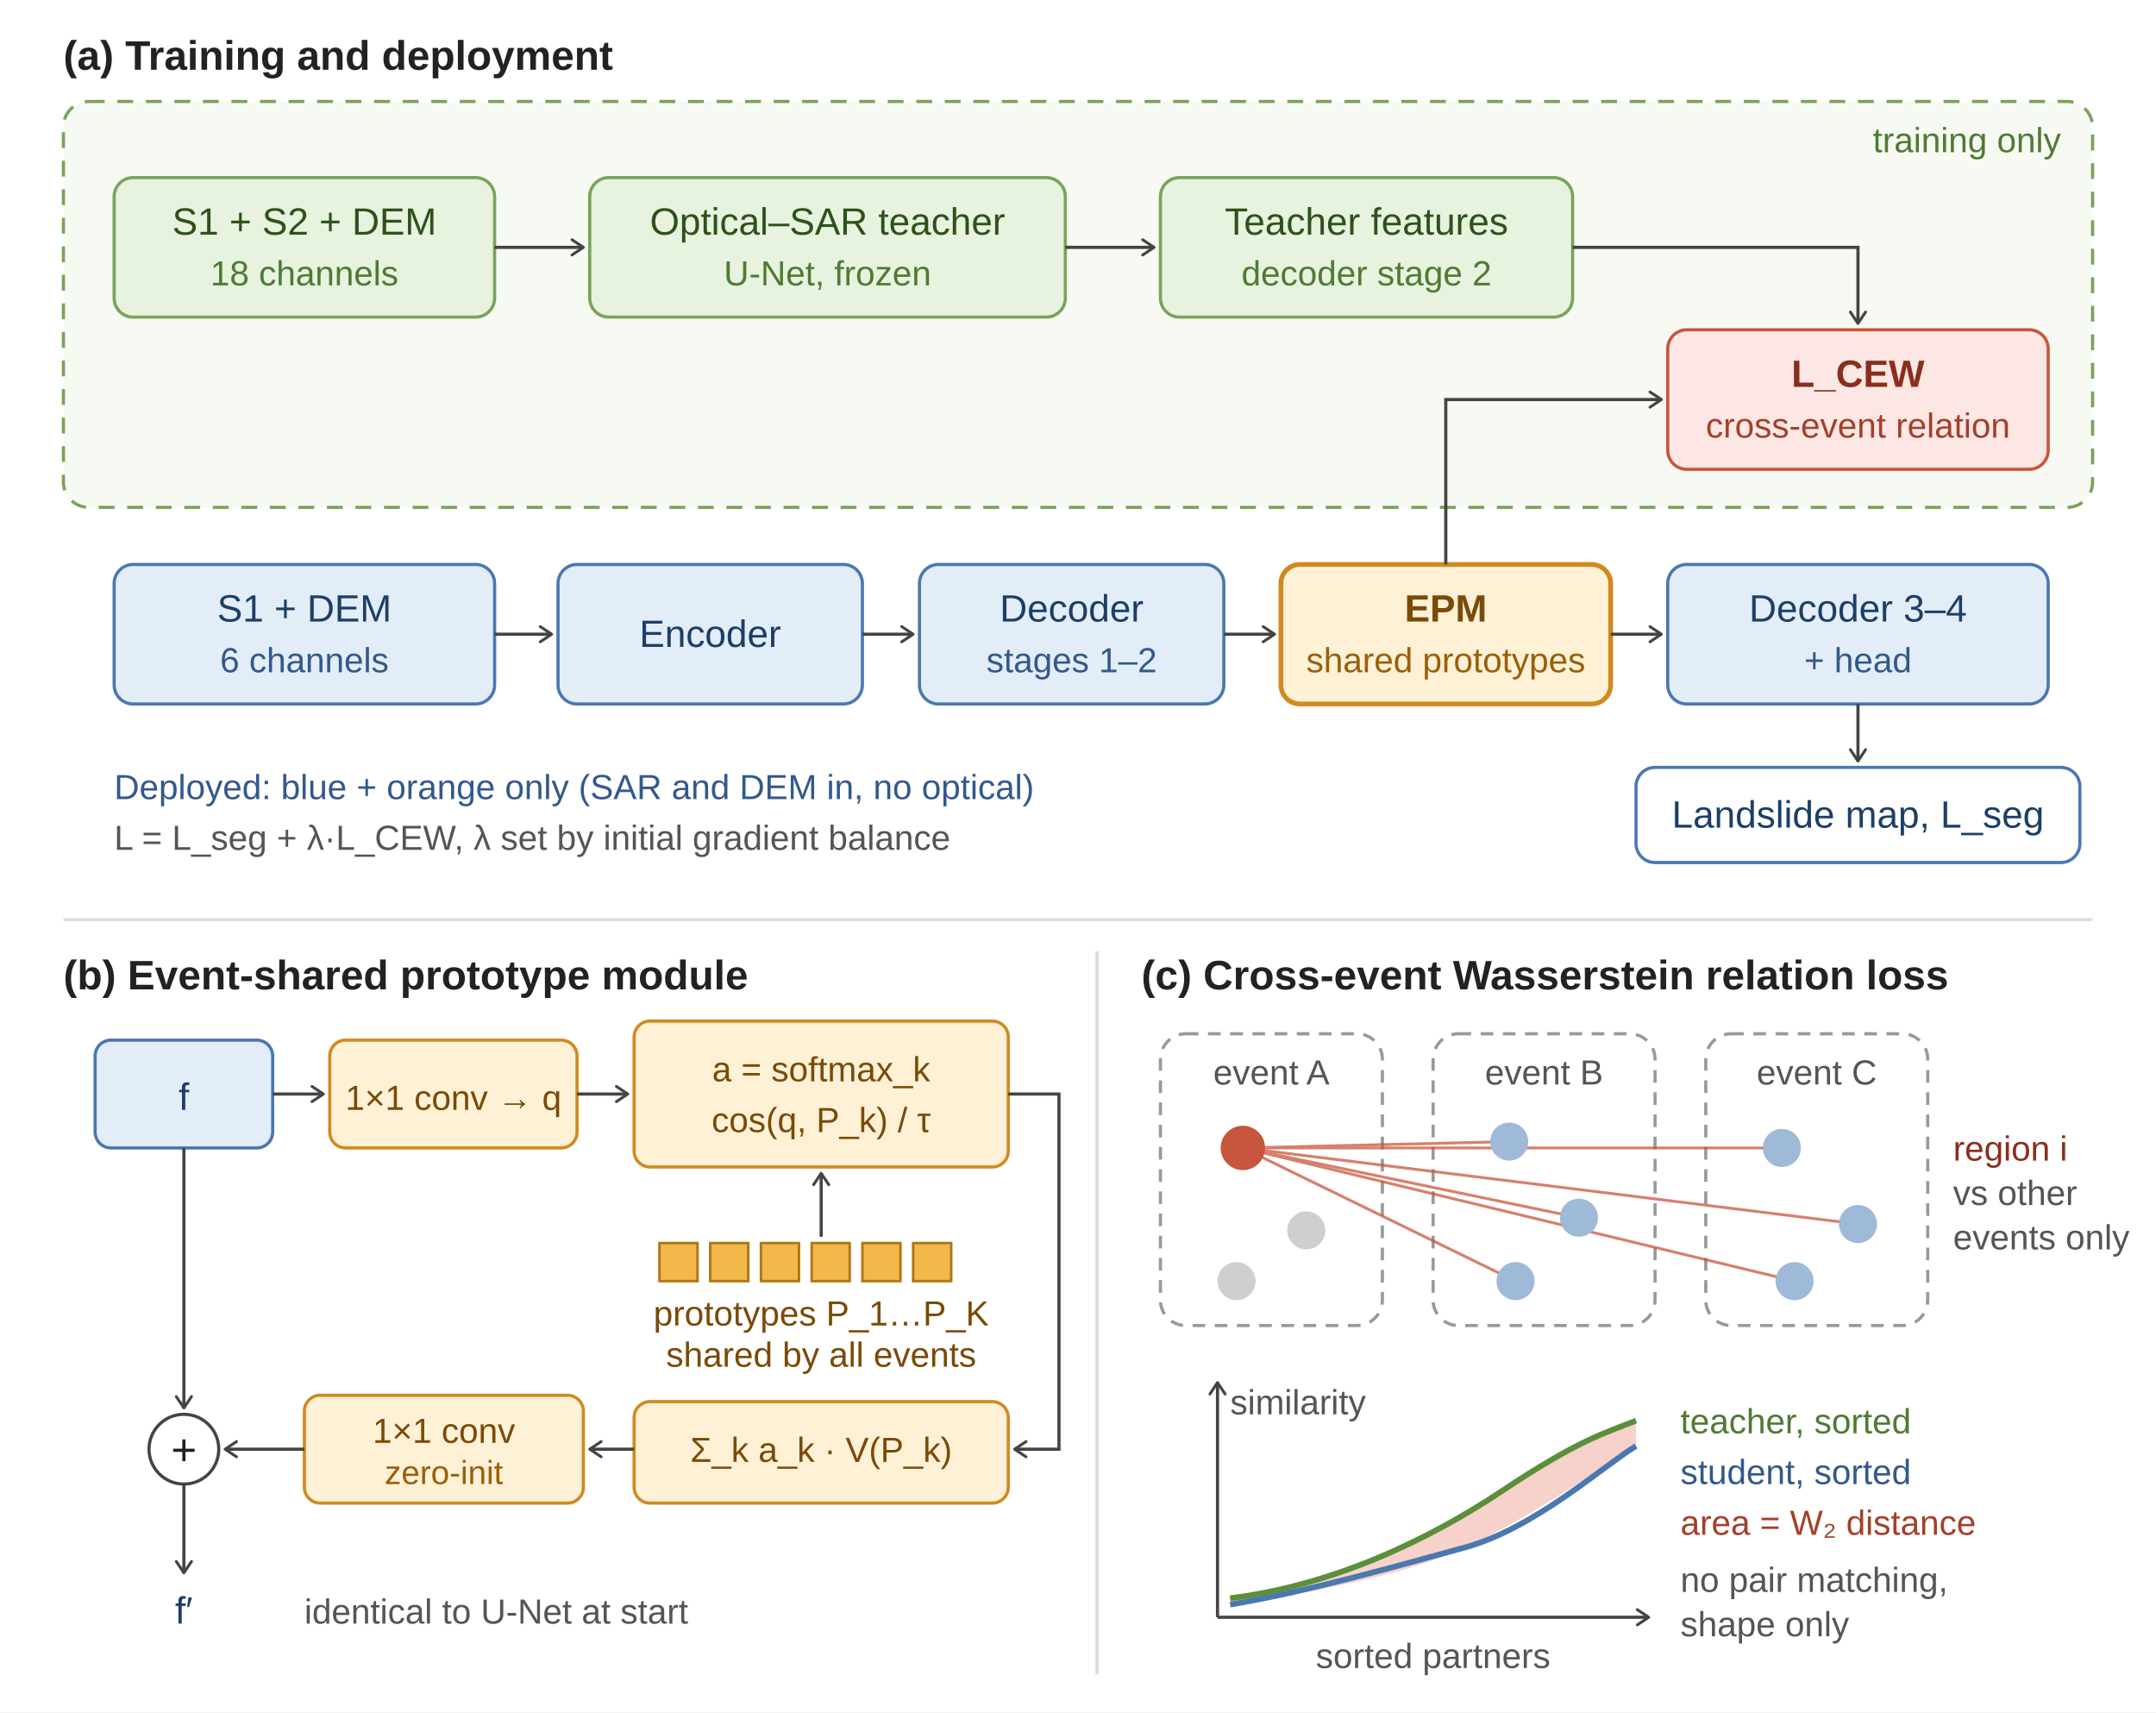
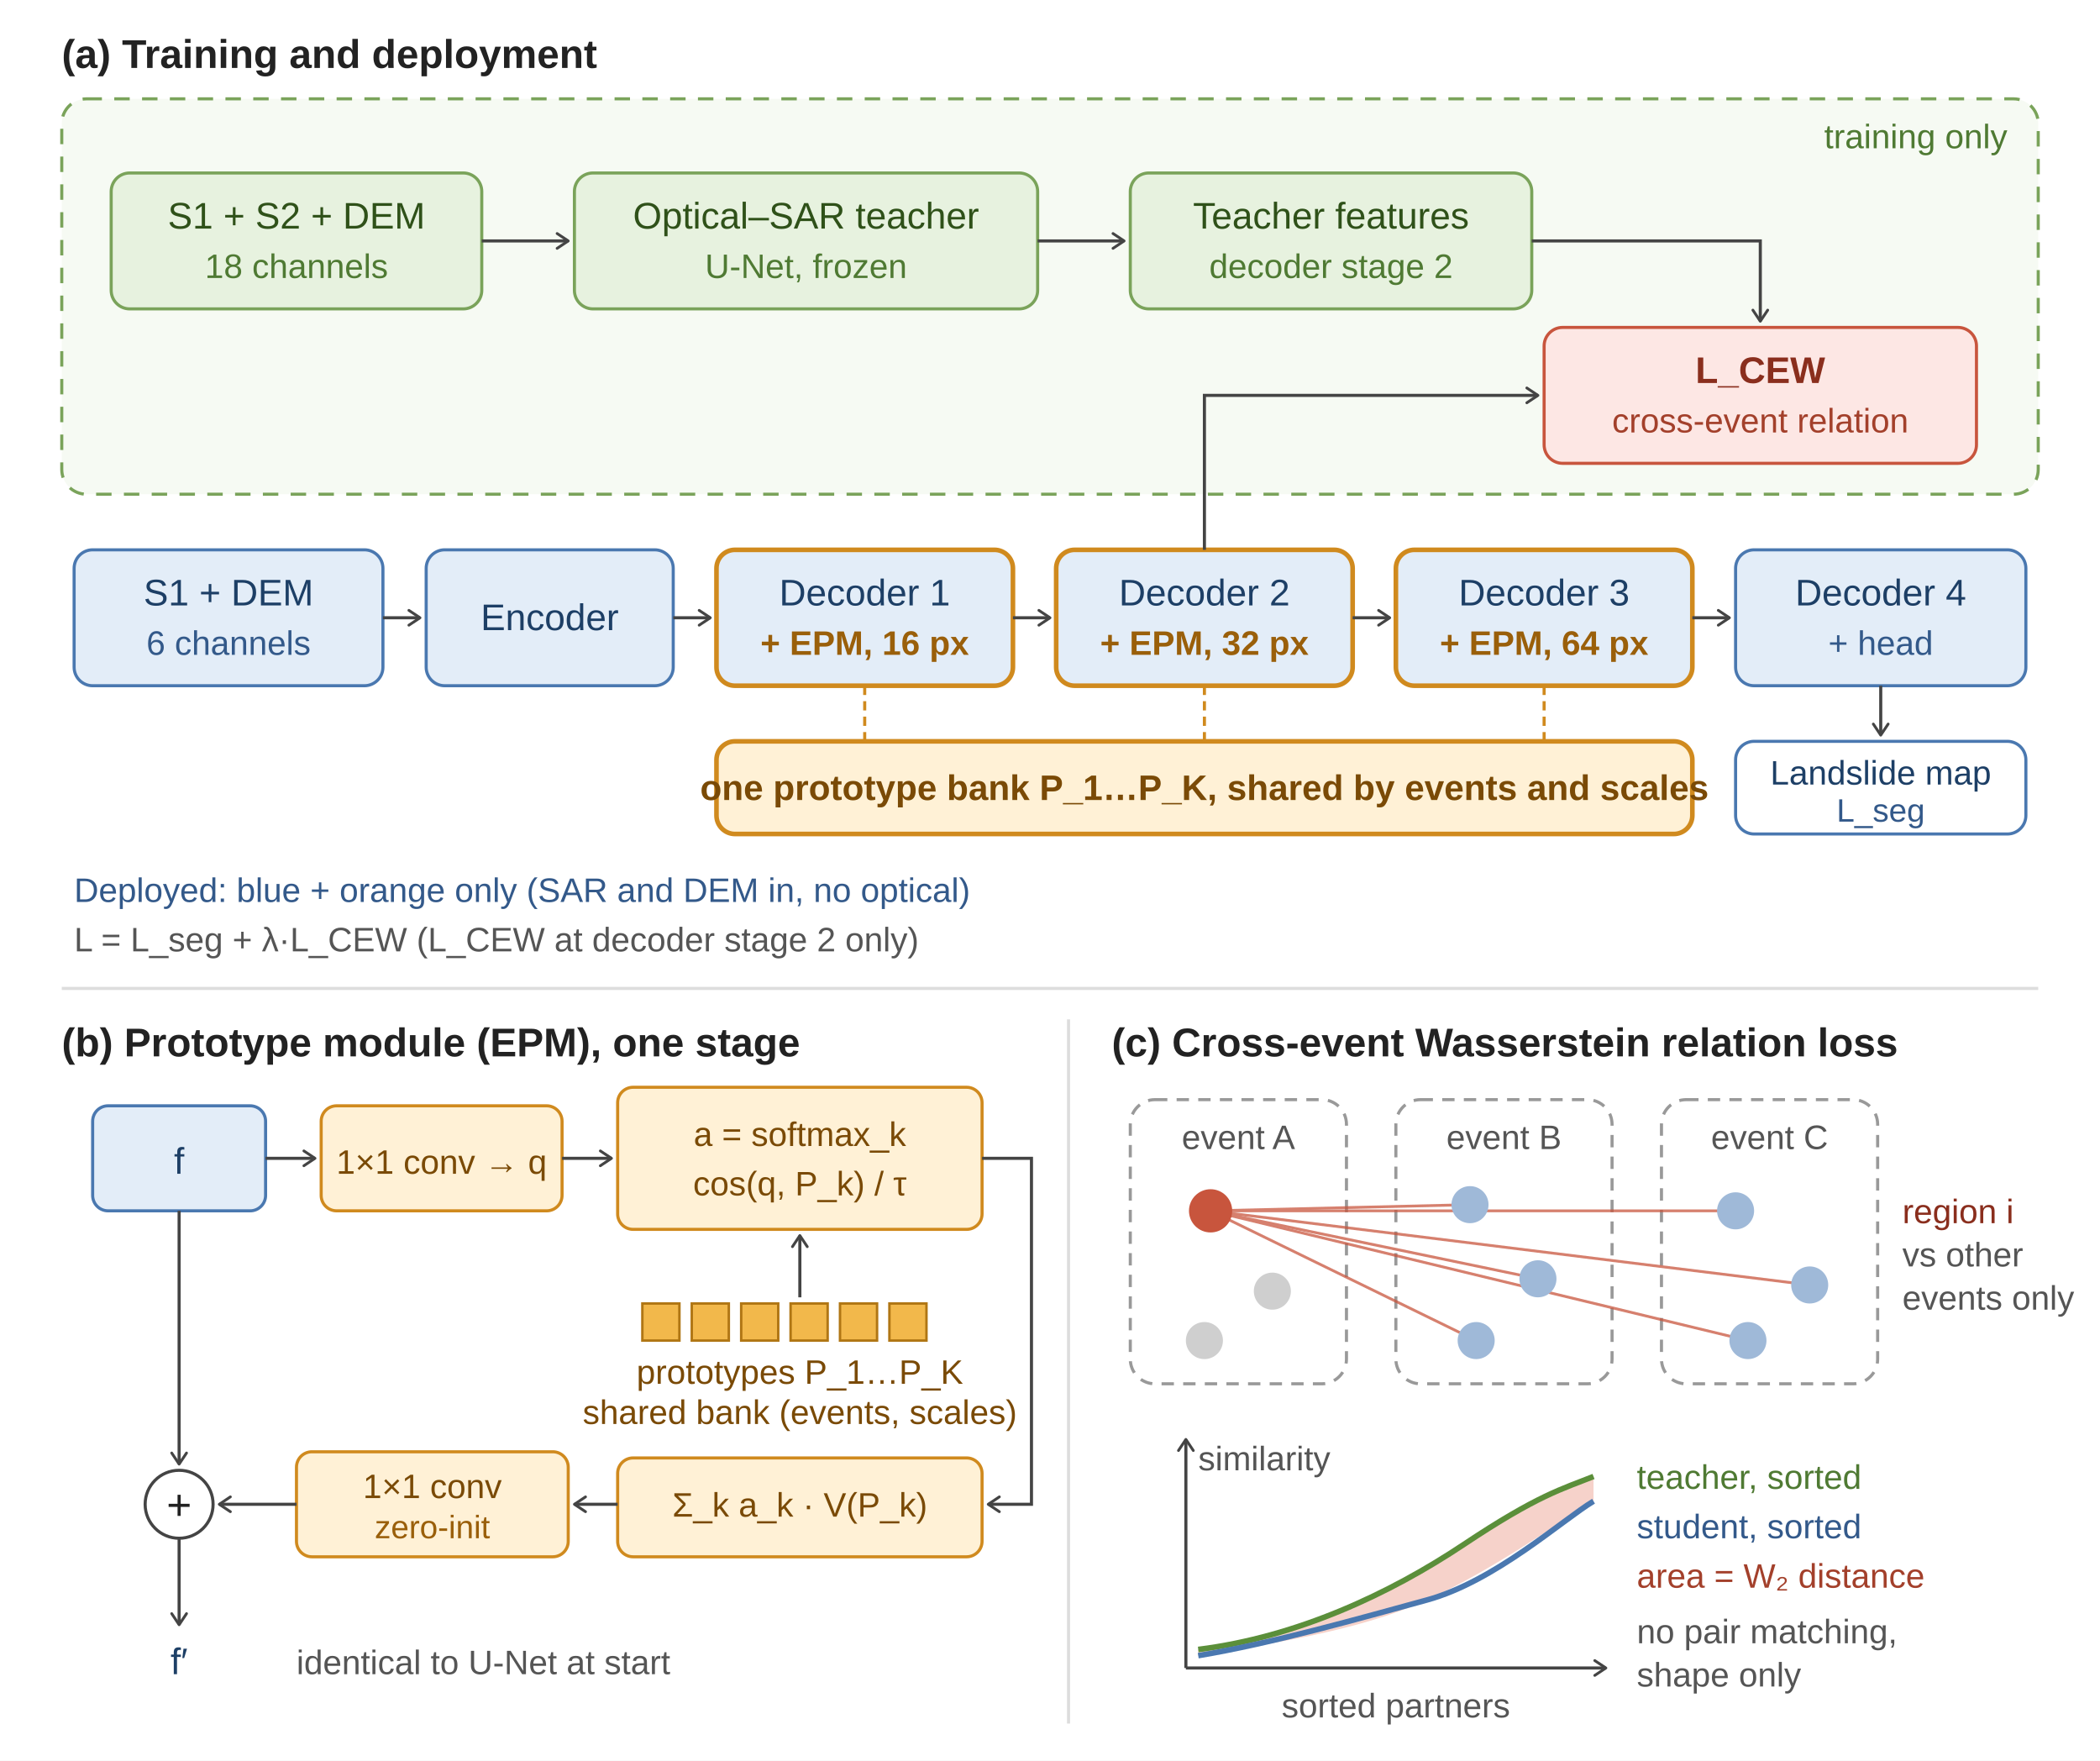
- <svg xmlns="http://www.w3.org/2000/svg" width="100%" viewBox="0 0 680 540" role="img" font-family="Arial, Helvetica, sans-serif">
+ <svg xmlns="http://www.w3.org/2000/svg" width="100%" viewBox="0 0 680 570" role="img" font-family="Arial, Helvetica, sans-serif">
  <defs>
    <marker id="ah" viewBox="0 0 10 10" refX="8" refY="5" markerWidth="6" markerHeight="6" orient="auto-start-reverse">
      <path d="M2 1L8 5L2 9" fill="none" stroke="#444" stroke-width="1.5" stroke-linecap="round" stroke-linejoin="round" />
    </marker>
  </defs>
-   <rect x="0" y="0" width="680" height="540" fill="#ffffff" />
+   <rect x="0" y="0" width="680" height="570" fill="#ffffff" />
  <text x="20" y="22" font-size="13" font-weight="bold" fill="#222">(a) Training and deployment</text>
  <rect x="20" y="32" width="640" height="128" rx="8" fill="#f6faf3" stroke="#7aa35a" stroke-width="1" stroke-dasharray="5 4" />
  <text x="650" y="48" font-size="11" fill="#4f7a33" text-anchor="end">training only</text>
  <rect x="36" y="56" width="120" height="44" rx="6" fill="#e7f2df" stroke="#7aa35a" />
  <text x="96" y="74" font-size="12" fill="#2f5119" text-anchor="middle">S1 + S2 + DEM</text>
  <text x="96" y="90" font-size="11" fill="#4f7a33" text-anchor="middle">18 channels</text>
  <rect x="186" y="56" width="150" height="44" rx="6" fill="#e7f2df" stroke="#7aa35a" />
  <text x="261" y="74" font-size="12" fill="#2f5119" text-anchor="middle">Optical–SAR teacher</text>
  <text x="261" y="90" font-size="11" fill="#4f7a33" text-anchor="middle">U-Net, frozen</text>
  <rect x="366" y="56" width="130" height="44" rx="6" fill="#e7f2df" stroke="#7aa35a" />
  <text x="431" y="74" font-size="12" fill="#2f5119" text-anchor="middle">Teacher features</text>
  <text x="431" y="90" font-size="11" fill="#4f7a33" text-anchor="middle">decoder stage 2</text>
  <line x1="156" y1="78" x2="184" y2="78" stroke="#444" stroke-width="1" marker-end="url(#ah)" />
  <line x1="336" y1="78" x2="364" y2="78" stroke="#444" stroke-width="1" marker-end="url(#ah)" />
-   <rect x="526" y="104" width="120" height="44" rx="6" fill="#fde7e4" stroke="#c8553d" />
-   <text x="586" y="122" font-size="12" font-weight="bold" fill="#8a2e1d" text-anchor="middle">L_CEW</text>
-   <text x="586" y="138" font-size="11" fill="#a3402b" text-anchor="middle">cross-event relation</text>
-   <path d="M496 78 L586 78 L586 102" fill="none" stroke="#444" stroke-width="1" marker-end="url(#ah)" />
-   <rect x="36" y="178" width="120" height="44" rx="6" fill="#e3edf8" stroke="#4a78b0" />
-   <text x="96" y="196" font-size="12" fill="#1d3f66" text-anchor="middle">S1 + DEM</text>
-   <text x="96" y="212" font-size="11" fill="#33598a" text-anchor="middle">6 channels</text>
-   <rect x="176" y="178" width="96" height="44" rx="6" fill="#e3edf8" stroke="#4a78b0" />
-   <text x="224" y="204" font-size="12" fill="#1d3f66" text-anchor="middle">Encoder</text>
-   <rect x="290" y="178" width="96" height="44" rx="6" fill="#e3edf8" stroke="#4a78b0" />
-   <text x="338" y="196" font-size="12" fill="#1d3f66" text-anchor="middle">Decoder</text>
-   <text x="338" y="212" font-size="11" fill="#33598a" text-anchor="middle">stages 1–2</text>
-   <rect x="404" y="178" width="104" height="44" rx="6" fill="#fff1d6" stroke="#d08a1e" stroke-width="1.5" />
-   <text x="456" y="196" font-size="12" font-weight="bold" fill="#7a4a06" text-anchor="middle">EPM</text>
-   <text x="456" y="212" font-size="11" fill="#9a5f0a" text-anchor="middle">shared prototypes</text>
-   <rect x="526" y="178" width="120" height="44" rx="6" fill="#e3edf8" stroke="#4a78b0" />
-   <text x="586" y="196" font-size="12" fill="#1d3f66" text-anchor="middle">Decoder 3–4</text>
-   <text x="586" y="212" font-size="11" fill="#33598a" text-anchor="middle">+ head</text>
-   <line x1="156" y1="200" x2="174" y2="200" stroke="#444" stroke-width="1" marker-end="url(#ah)" />
-   <line x1="272" y1="200" x2="288" y2="200" stroke="#444" stroke-width="1" marker-end="url(#ah)" />
-   <line x1="386" y1="200" x2="402" y2="200" stroke="#444" stroke-width="1" marker-end="url(#ah)" />
-   <line x1="508" y1="200" x2="524" y2="200" stroke="#444" stroke-width="1" marker-end="url(#ah)" />
-   <path d="M456 178 L456 126 L524 126" fill="none" stroke="#444" stroke-width="1" marker-end="url(#ah)" />
-   <line x1="586" y1="222" x2="586" y2="240" stroke="#444" stroke-width="1" marker-end="url(#ah)" />
-   <rect x="516" y="242" width="140" height="30" rx="6" fill="#ffffff" stroke="#4a78b0" />
-   <text x="586" y="261" font-size="12" fill="#1d3f66" text-anchor="middle">Landslide map, L_seg</text>
-   <text x="36" y="252" font-size="11" fill="#33598a">Deployed: blue + orange only (SAR and DEM in, no optical)</text>
-   <text x="36" y="268" font-size="11" fill="#555">L = L_seg + λ·L_CEW,  λ set by initial gradient balance</text>
-   <line x1="20" y1="290" x2="660" y2="290" stroke="#dddddd" stroke-width="1" />
-   <text x="20" y="312" font-size="13" font-weight="bold" fill="#222">(b) Event-shared prototype module</text>
-   <rect x="30" y="328" width="56" height="34" rx="5" fill="#e3edf8" stroke="#4a78b0" />
-   <text x="58" y="350" font-size="12" fill="#1d3f66" text-anchor="middle">f</text>
-   <rect x="104" y="328" width="78" height="34" rx="5" fill="#fff1d6" stroke="#d08a1e" />
-   <text x="143" y="350" font-size="11" fill="#7a4a06" text-anchor="middle">1×1 conv → q</text>
-   <rect x="200" y="322" width="118" height="46" rx="5" fill="#fff1d6" stroke="#d08a1e" />
-   <text x="259" y="341" font-size="11" fill="#7a4a06" text-anchor="middle">a = softmax_k</text>
-   <text x="259" y="357" font-size="11" fill="#7a4a06" text-anchor="middle">cos(q, P_k) / τ</text>
-   <line x1="86" y1="345" x2="102" y2="345" stroke="#444" stroke-width="1" marker-end="url(#ah)" />
-   <line x1="182" y1="345" x2="198" y2="345" stroke="#444" stroke-width="1" marker-end="url(#ah)" />
-   <g fill="#f2b84b" stroke="#b07614" stroke-width="0.8">
-     <rect x="208" y="392" width="12" height="12" />
-     <rect x="224" y="392" width="12" height="12" />
-     <rect x="240" y="392" width="12" height="12" />
-     <rect x="256" y="392" width="12" height="12" />
-     <rect x="272" y="392" width="12" height="12" />
-     <rect x="288" y="392" width="12" height="12" />
+   <rect x="500" y="106" width="140" height="44" rx="6" fill="#fde7e4" stroke="#c8553d" />
+   <text x="570" y="124" font-size="12" font-weight="bold" fill="#8a2e1d" text-anchor="middle">L_CEW</text>
+   <text x="570" y="140" font-size="11" fill="#a3402b" text-anchor="middle">cross-event relation</text>
+   <path d="M496 78 L570 78 L570 104" fill="none" stroke="#444" stroke-width="1" marker-end="url(#ah)" />
+   <rect x="24" y="178" width="100" height="44" rx="6" fill="#e3edf8" stroke="#4a78b0" />
+   <text x="74" y="196" font-size="12" fill="#1d3f66" text-anchor="middle">S1 + DEM</text>
+   <text x="74" y="212" font-size="11" fill="#33598a" text-anchor="middle">6 channels</text>
+   <rect x="138" y="178" width="80" height="44" rx="6" fill="#e3edf8" stroke="#4a78b0" />
+   <text x="178" y="204" font-size="12" fill="#1d3f66" text-anchor="middle">Encoder</text>
+   <rect x="232" y="178" width="96" height="44" rx="6" fill="#e3edf8" stroke="#d08a1e" stroke-width="1.5" />
+   <text x="280" y="196" font-size="12" fill="#1d3f66" text-anchor="middle">Decoder 1</text>
+   <text x="280" y="212" font-size="11" font-weight="bold" fill="#9a5f0a" text-anchor="middle">+ EPM, 16 px</text>
+   <rect x="342" y="178" width="96" height="44" rx="6" fill="#e3edf8" stroke="#d08a1e" stroke-width="1.5" />
+   <text x="390" y="196" font-size="12" fill="#1d3f66" text-anchor="middle">Decoder 2</text>
+   <text x="390" y="212" font-size="11" font-weight="bold" fill="#9a5f0a" text-anchor="middle">+ EPM, 32 px</text>
+   <rect x="452" y="178" width="96" height="44" rx="6" fill="#e3edf8" stroke="#d08a1e" stroke-width="1.5" />
+   <text x="500" y="196" font-size="12" fill="#1d3f66" text-anchor="middle">Decoder 3</text>
+   <text x="500" y="212" font-size="11" font-weight="bold" fill="#9a5f0a" text-anchor="middle">+ EPM, 64 px</text>
+   <rect x="562" y="178" width="94" height="44" rx="6" fill="#e3edf8" stroke="#4a78b0" />
+   <text x="609" y="196" font-size="12" fill="#1d3f66" text-anchor="middle">Decoder 4</text>
+   <text x="609" y="212" font-size="11" fill="#33598a" text-anchor="middle">+ head</text>
+   <line x1="124" y1="200" x2="136" y2="200" stroke="#444" stroke-width="1" marker-end="url(#ah)" />
+   <line x1="218" y1="200" x2="230" y2="200" stroke="#444" stroke-width="1" marker-end="url(#ah)" />
+   <line x1="328" y1="200" x2="340" y2="200" stroke="#444" stroke-width="1" marker-end="url(#ah)" />
+   <line x1="438" y1="200" x2="450" y2="200" stroke="#444" stroke-width="1" marker-end="url(#ah)" />
+   <line x1="548" y1="200" x2="560" y2="200" stroke="#444" stroke-width="1" marker-end="url(#ah)" />
+   <path d="M390 178 L390 128 L498 128" fill="none" stroke="#444" stroke-width="1" marker-end="url(#ah)" />
+   <rect x="232" y="240" width="316" height="30" rx="6" fill="#fff1d6" stroke="#d08a1e" stroke-width="1.5" />
+   <text x="390" y="259" font-size="11.5" font-weight="bold" fill="#7a4a06" text-anchor="middle">one prototype bank P_1…P_K, shared by events and scales</text>
+   <g stroke="#d08a1e" stroke-width="1" stroke-dasharray="3 2">
+     <line x1="280" y1="222" x2="280" y2="240" />
+     <line x1="390" y1="222" x2="390" y2="240" />
+     <line x1="500" y1="222" x2="500" y2="240" />
  </g>
-   <text x="259" y="418" font-size="11" fill="#7a4a06" text-anchor="middle">prototypes P_1…P_K</text>
-   <text x="259" y="431" font-size="11" fill="#7a4a06" text-anchor="middle">shared by all events</text>
-   <line x1="259" y1="390" x2="259" y2="370" stroke="#444" stroke-width="1" marker-end="url(#ah)" />
-   <rect x="200" y="442" width="118" height="32" rx="5" fill="#fff1d6" stroke="#d08a1e" />
-   <text x="259" y="461" font-size="11" fill="#7a4a06" text-anchor="middle">Σ_k a_k · V(P_k)</text>
-   <path d="M318 345 L334 345 L334 457 L320 457" fill="none" stroke="#444" stroke-width="1" marker-end="url(#ah)" />
-   <rect x="96" y="440" width="88" height="34" rx="5" fill="#fff1d6" stroke="#d08a1e" />
-   <text x="140" y="455" font-size="11" fill="#7a4a06" text-anchor="middle">1×1 conv</text>
-   <text x="140" y="468" font-size="10.5" fill="#9a5f0a" text-anchor="middle">zero-init</text>
-   <line x1="200" y1="457" x2="186" y2="457" stroke="#444" stroke-width="1" marker-end="url(#ah)" />
-   <circle cx="58" cy="457" r="11" fill="#ffffff" stroke="#444" />
-   <text x="58" y="462" font-size="14" fill="#222" text-anchor="middle">+</text>
-   <line x1="96" y1="457" x2="71" y2="457" stroke="#444" stroke-width="1" marker-end="url(#ah)" />
-   <line x1="58" y1="362" x2="58" y2="444" stroke="#444" stroke-width="1" marker-end="url(#ah)" />
-   <line x1="58" y1="468" x2="58" y2="496" stroke="#444" stroke-width="1" marker-end="url(#ah)" />
-   <text x="58" y="512" font-size="12" fill="#1d3f66" text-anchor="middle">f′</text>
-   <text x="96" y="512" font-size="11" fill="#555">identical to U-Net at start</text>
-   <line x1="346" y1="300" x2="346" y2="528" stroke="#dddddd" stroke-width="1" />
-   <text x="360" y="312" font-size="13" font-weight="bold" fill="#222">(c) Cross-event Wasserstein relation loss</text>
-   <rect x="366" y="326" width="70" height="92" rx="8" fill="none" stroke="#999" stroke-dasharray="4 3" />
-   <rect x="452" y="326" width="70" height="92" rx="8" fill="none" stroke="#999" stroke-dasharray="4 3" />
-   <rect x="538" y="326" width="70" height="92" rx="8" fill="none" stroke="#999" stroke-dasharray="4 3" />
-   <text x="401" y="342" font-size="11" fill="#555" text-anchor="middle">event A</text>
-   <text x="487" y="342" font-size="11" fill="#555" text-anchor="middle">event B</text>
-   <text x="573" y="342" font-size="11" fill="#555" text-anchor="middle">event C</text>
-   <g stroke="#c8553d" stroke-width="0.9" opacity="0.75">
-     <line x1="392" y1="362" x2="476" y2="360" />
-     <line x1="392" y1="362" x2="498" y2="384" />
-     <line x1="392" y1="362" x2="478" y2="404" />
-     <line x1="392" y1="362" x2="562" y2="362" />
-     <line x1="392" y1="362" x2="586" y2="386" />
-     <line x1="392" y1="362" x2="566" y2="404" />
+   <line x1="609" y1="222" x2="609" y2="238" stroke="#444" stroke-width="1" marker-end="url(#ah)" />
+   <rect x="562" y="240" width="94" height="30" rx="6" fill="#ffffff" stroke="#4a78b0" />
+   <text x="609" y="254" font-size="11" fill="#1d3f66" text-anchor="middle">Landslide map</text>
+   <text x="609" y="266" font-size="10.5" fill="#33598a" text-anchor="middle">L_seg</text>
+   <text x="24" y="292" font-size="11" fill="#33598a">Deployed: blue + orange only (SAR and DEM in, no optical)</text>
+   <text x="24" y="308" font-size="11" fill="#555">L = L_seg + λ·L_CEW (L_CEW at decoder stage 2 only)</text>
+   <g transform="translate(0,30)">
+     <line x1="20" y1="290" x2="660" y2="290" stroke="#dddddd" stroke-width="1" />
+     <text x="20" y="312" font-size="13" font-weight="bold" fill="#222">(b) Prototype module (EPM), one stage</text>
+     <rect x="30" y="328" width="56" height="34" rx="5" fill="#e3edf8" stroke="#4a78b0" />
+     <text x="58" y="350" font-size="12" fill="#1d3f66" text-anchor="middle">f</text>
+     <rect x="104" y="328" width="78" height="34" rx="5" fill="#fff1d6" stroke="#d08a1e" />
+     <text x="143" y="350" font-size="11" fill="#7a4a06" text-anchor="middle">1×1 conv → q</text>
+     <rect x="200" y="322" width="118" height="46" rx="5" fill="#fff1d6" stroke="#d08a1e" />
+     <text x="259" y="341" font-size="11" fill="#7a4a06" text-anchor="middle">a = softmax_k</text>
+     <text x="259" y="357" font-size="11" fill="#7a4a06" text-anchor="middle">cos(q, P_k) / τ</text>
+     <line x1="86" y1="345" x2="102" y2="345" stroke="#444" stroke-width="1" marker-end="url(#ah)" />
+     <line x1="182" y1="345" x2="198" y2="345" stroke="#444" stroke-width="1" marker-end="url(#ah)" />
+     <g fill="#f2b84b" stroke="#b07614" stroke-width="0.8">
+       <rect x="208" y="392" width="12" height="12" />
+       <rect x="224" y="392" width="12" height="12" />
+       <rect x="240" y="392" width="12" height="12" />
+       <rect x="256" y="392" width="12" height="12" />
+       <rect x="272" y="392" width="12" height="12" />
+       <rect x="288" y="392" width="12" height="12" />
+     </g>
+     <text x="259" y="418" font-size="11" fill="#7a4a06" text-anchor="middle">prototypes P_1…P_K</text>
+     <text x="259" y="431" font-size="11" fill="#7a4a06" text-anchor="middle">shared bank (events, scales)</text>
+     <line x1="259" y1="390" x2="259" y2="370" stroke="#444" stroke-width="1" marker-end="url(#ah)" />
+     <rect x="200" y="442" width="118" height="32" rx="5" fill="#fff1d6" stroke="#d08a1e" />
+     <text x="259" y="461" font-size="11" fill="#7a4a06" text-anchor="middle">Σ_k a_k · V(P_k)</text>
+     <path d="M318 345 L334 345 L334 457 L320 457" fill="none" stroke="#444" stroke-width="1" marker-end="url(#ah)" />
+     <rect x="96" y="440" width="88" height="34" rx="5" fill="#fff1d6" stroke="#d08a1e" />
+     <text x="140" y="455" font-size="11" fill="#7a4a06" text-anchor="middle">1×1 conv</text>
+     <text x="140" y="468" font-size="10.5" fill="#9a5f0a" text-anchor="middle">zero-init</text>
+     <line x1="200" y1="457" x2="186" y2="457" stroke="#444" stroke-width="1" marker-end="url(#ah)" />
+     <circle cx="58" cy="457" r="11" fill="#ffffff" stroke="#444" />
+     <text x="58" y="462" font-size="14" fill="#222" text-anchor="middle">+</text>
+     <line x1="96" y1="457" x2="71" y2="457" stroke="#444" stroke-width="1" marker-end="url(#ah)" />
+     <line x1="58" y1="362" x2="58" y2="444" stroke="#444" stroke-width="1" marker-end="url(#ah)" />
+     <line x1="58" y1="468" x2="58" y2="496" stroke="#444" stroke-width="1" marker-end="url(#ah)" />
+     <text x="58" y="512" font-size="12" fill="#1d3f66" text-anchor="middle">f′</text>
+     <text x="96" y="512" font-size="11" fill="#555">identical to U-Net at start</text>
+     <line x1="346" y1="300" x2="346" y2="528" stroke="#dddddd" stroke-width="1" />
+     <text x="360" y="312" font-size="13" font-weight="bold" fill="#222">(c) Cross-event Wasserstein relation loss</text>
+     <rect x="366" y="326" width="70" height="92" rx="8" fill="none" stroke="#999" stroke-dasharray="4 3" />
+     <rect x="452" y="326" width="70" height="92" rx="8" fill="none" stroke="#999" stroke-dasharray="4 3" />
+     <rect x="538" y="326" width="70" height="92" rx="8" fill="none" stroke="#999" stroke-dasharray="4 3" />
+     <text x="401" y="342" font-size="11" fill="#555" text-anchor="middle">event A</text>
+     <text x="487" y="342" font-size="11" fill="#555" text-anchor="middle">event B</text>
+     <text x="573" y="342" font-size="11" fill="#555" text-anchor="middle">event C</text>
+     <g stroke="#c8553d" stroke-width="0.9" opacity="0.75">
+       <line x1="392" y1="362" x2="476" y2="360" />
+       <line x1="392" y1="362" x2="498" y2="384" />
+       <line x1="392" y1="362" x2="478" y2="404" />
+       <line x1="392" y1="362" x2="562" y2="362" />
+       <line x1="392" y1="362" x2="586" y2="386" />
+       <line x1="392" y1="362" x2="566" y2="404" />
+     </g>
+     <circle cx="392" cy="362" r="7" fill="#c8553d" />
+     <circle cx="412" cy="388" r="6" fill="#cfcfcf" />
+     <circle cx="390" cy="404" r="6" fill="#cfcfcf" />
+     <circle cx="476" cy="360" r="6" fill="#9fb9d8" />
+     <circle cx="498" cy="384" r="6" fill="#9fb9d8" />
+     <circle cx="478" cy="404" r="6" fill="#9fb9d8" />
+     <circle cx="562" cy="362" r="6" fill="#9fb9d8" />
+     <circle cx="586" cy="386" r="6" fill="#9fb9d8" />
+     <circle cx="566" cy="404" r="6" fill="#9fb9d8" />
+     <text x="616" y="366" font-size="11" fill="#8a2e1d">region i</text>
+     <text x="616" y="380" font-size="11" fill="#555">vs other</text>
+     <text x="616" y="394" font-size="11" fill="#555">events only</text>
+     <line x1="384" y1="510" x2="520" y2="510" stroke="#444" stroke-width="1" marker-end="url(#ah)" />
+     <line x1="384" y1="510" x2="384" y2="436" stroke="#444" stroke-width="1" marker-end="url(#ah)" />
+     <text x="452" y="526" font-size="11" fill="#555" text-anchor="middle">sorted partners</text>
+     <text x="388" y="446" font-size="11" fill="#555">similarity</text>
+     <path d="M388 504 C 420 500, 450 486, 474 470 S 506 452, 516 448 L 516 456 C 506 462, 484 478, 462 488 S 412 502, 388 506 Z" fill="#f4c7bd" opacity="0.8" />
+     <path d="M388 504 C 420 500, 450 486, 474 470 S 506 452, 516 448" fill="none" stroke="#5b8f3a" stroke-width="1.8" />
+     <path d="M388 506 C 412 502, 440 494, 462 488 S 506 462, 516 456" fill="none" stroke="#4a78b0" stroke-width="1.8" />
+     <text x="530" y="452" font-size="11" fill="#4f7a33">teacher, sorted</text>
+     <text x="530" y="468" font-size="11" fill="#33598a">student, sorted</text>
+     <text x="530" y="484" font-size="11" fill="#a3402b">area = W₂ distance</text>
+     <text x="530" y="502" font-size="11" fill="#555">no pair matching,</text>
+     <text x="530" y="516" font-size="11" fill="#555">shape only</text>
  </g>
-   <circle cx="392" cy="362" r="7" fill="#c8553d" />
-   <circle cx="412" cy="388" r="6" fill="#cfcfcf" />
-   <circle cx="390" cy="404" r="6" fill="#cfcfcf" />
-   <circle cx="476" cy="360" r="6" fill="#9fb9d8" />
-   <circle cx="498" cy="384" r="6" fill="#9fb9d8" />
-   <circle cx="478" cy="404" r="6" fill="#9fb9d8" />
-   <circle cx="562" cy="362" r="6" fill="#9fb9d8" />
-   <circle cx="586" cy="386" r="6" fill="#9fb9d8" />
-   <circle cx="566" cy="404" r="6" fill="#9fb9d8" />
-   <text x="616" y="366" font-size="11" fill="#8a2e1d">region i</text>
-   <text x="616" y="380" font-size="11" fill="#555">vs other</text>
-   <text x="616" y="394" font-size="11" fill="#555">events only</text>
-   <line x1="384" y1="510" x2="520" y2="510" stroke="#444" stroke-width="1" marker-end="url(#ah)" />
-   <line x1="384" y1="510" x2="384" y2="436" stroke="#444" stroke-width="1" marker-end="url(#ah)" />
-   <text x="452" y="526" font-size="11" fill="#555" text-anchor="middle">sorted partners</text>
-   <text x="388" y="446" font-size="11" fill="#555">similarity</text>
-   <path d="M388 504 C 420 500, 450 486, 474 470 S 506 452, 516 448 L 516 456 C 506 462, 484 478, 462 488 S 412 502, 388 506 Z" fill="#f4c7bd" opacity="0.8" />
-   <path d="M388 504 C 420 500, 450 486, 474 470 S 506 452, 516 448" fill="none" stroke="#5b8f3a" stroke-width="1.8" />
-   <path d="M388 506 C 412 502, 440 494, 462 488 S 506 462, 516 456" fill="none" stroke="#4a78b0" stroke-width="1.8" />
-   <text x="530" y="452" font-size="11" fill="#4f7a33">teacher, sorted</text>
-   <text x="530" y="468" font-size="11" fill="#33598a">student, sorted</text>
-   <text x="530" y="484" font-size="11" fill="#a3402b">area = W₂ distance</text>
-   <text x="530" y="502" font-size="11" fill="#555">no pair matching,</text>
-   <text x="530" y="516" font-size="11" fill="#555">shape only</text>
</svg>
